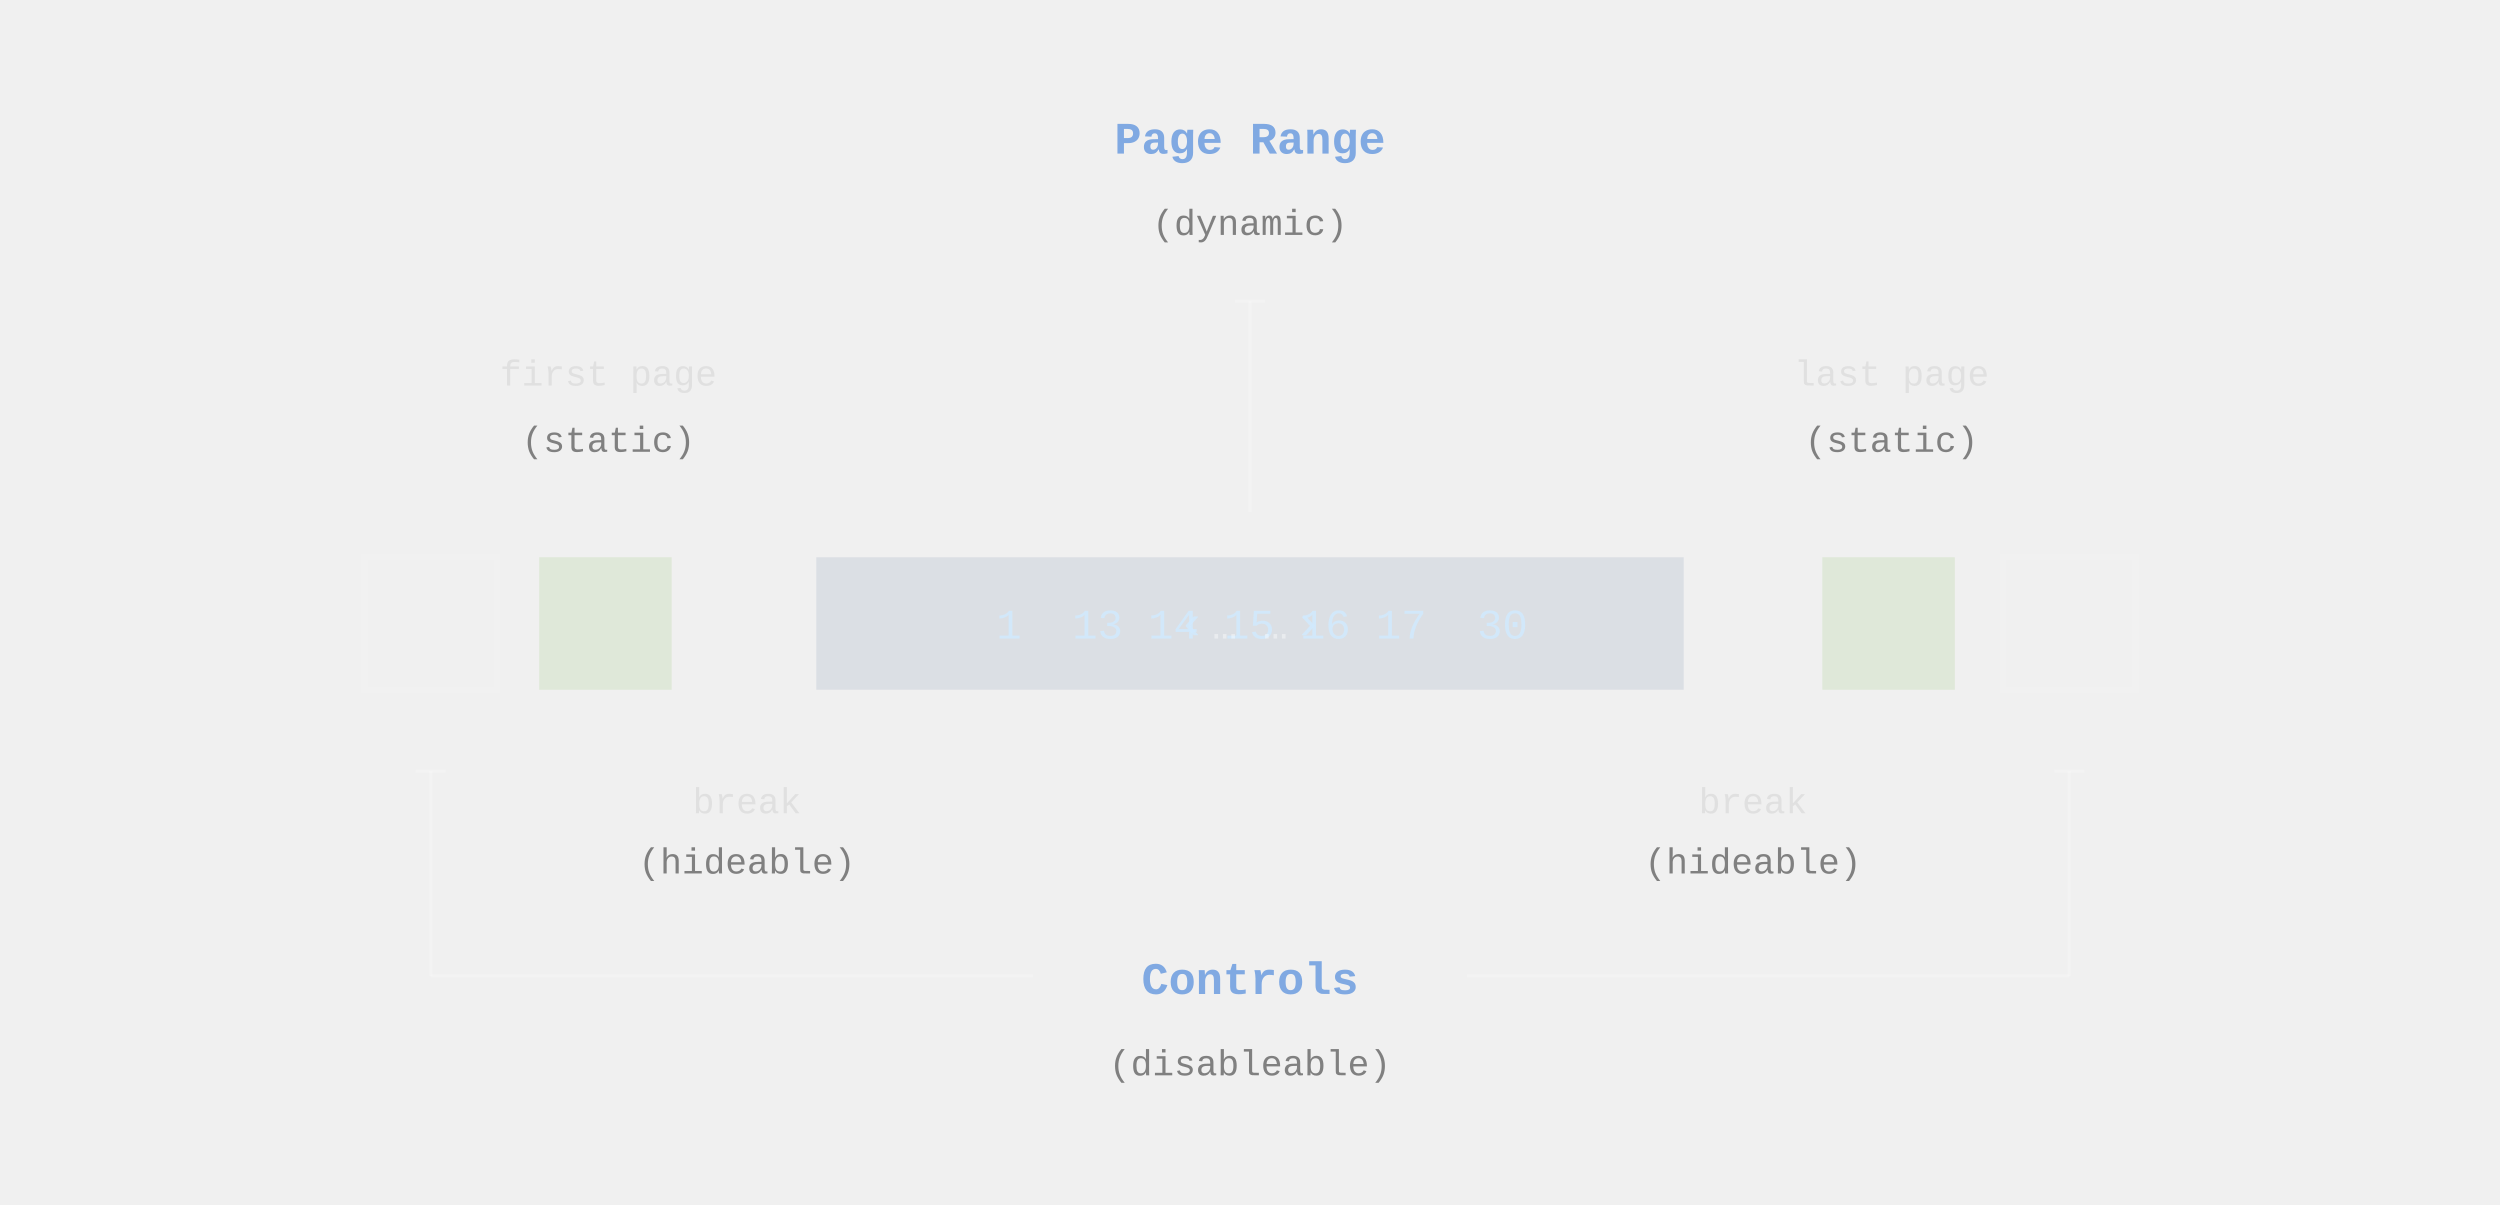
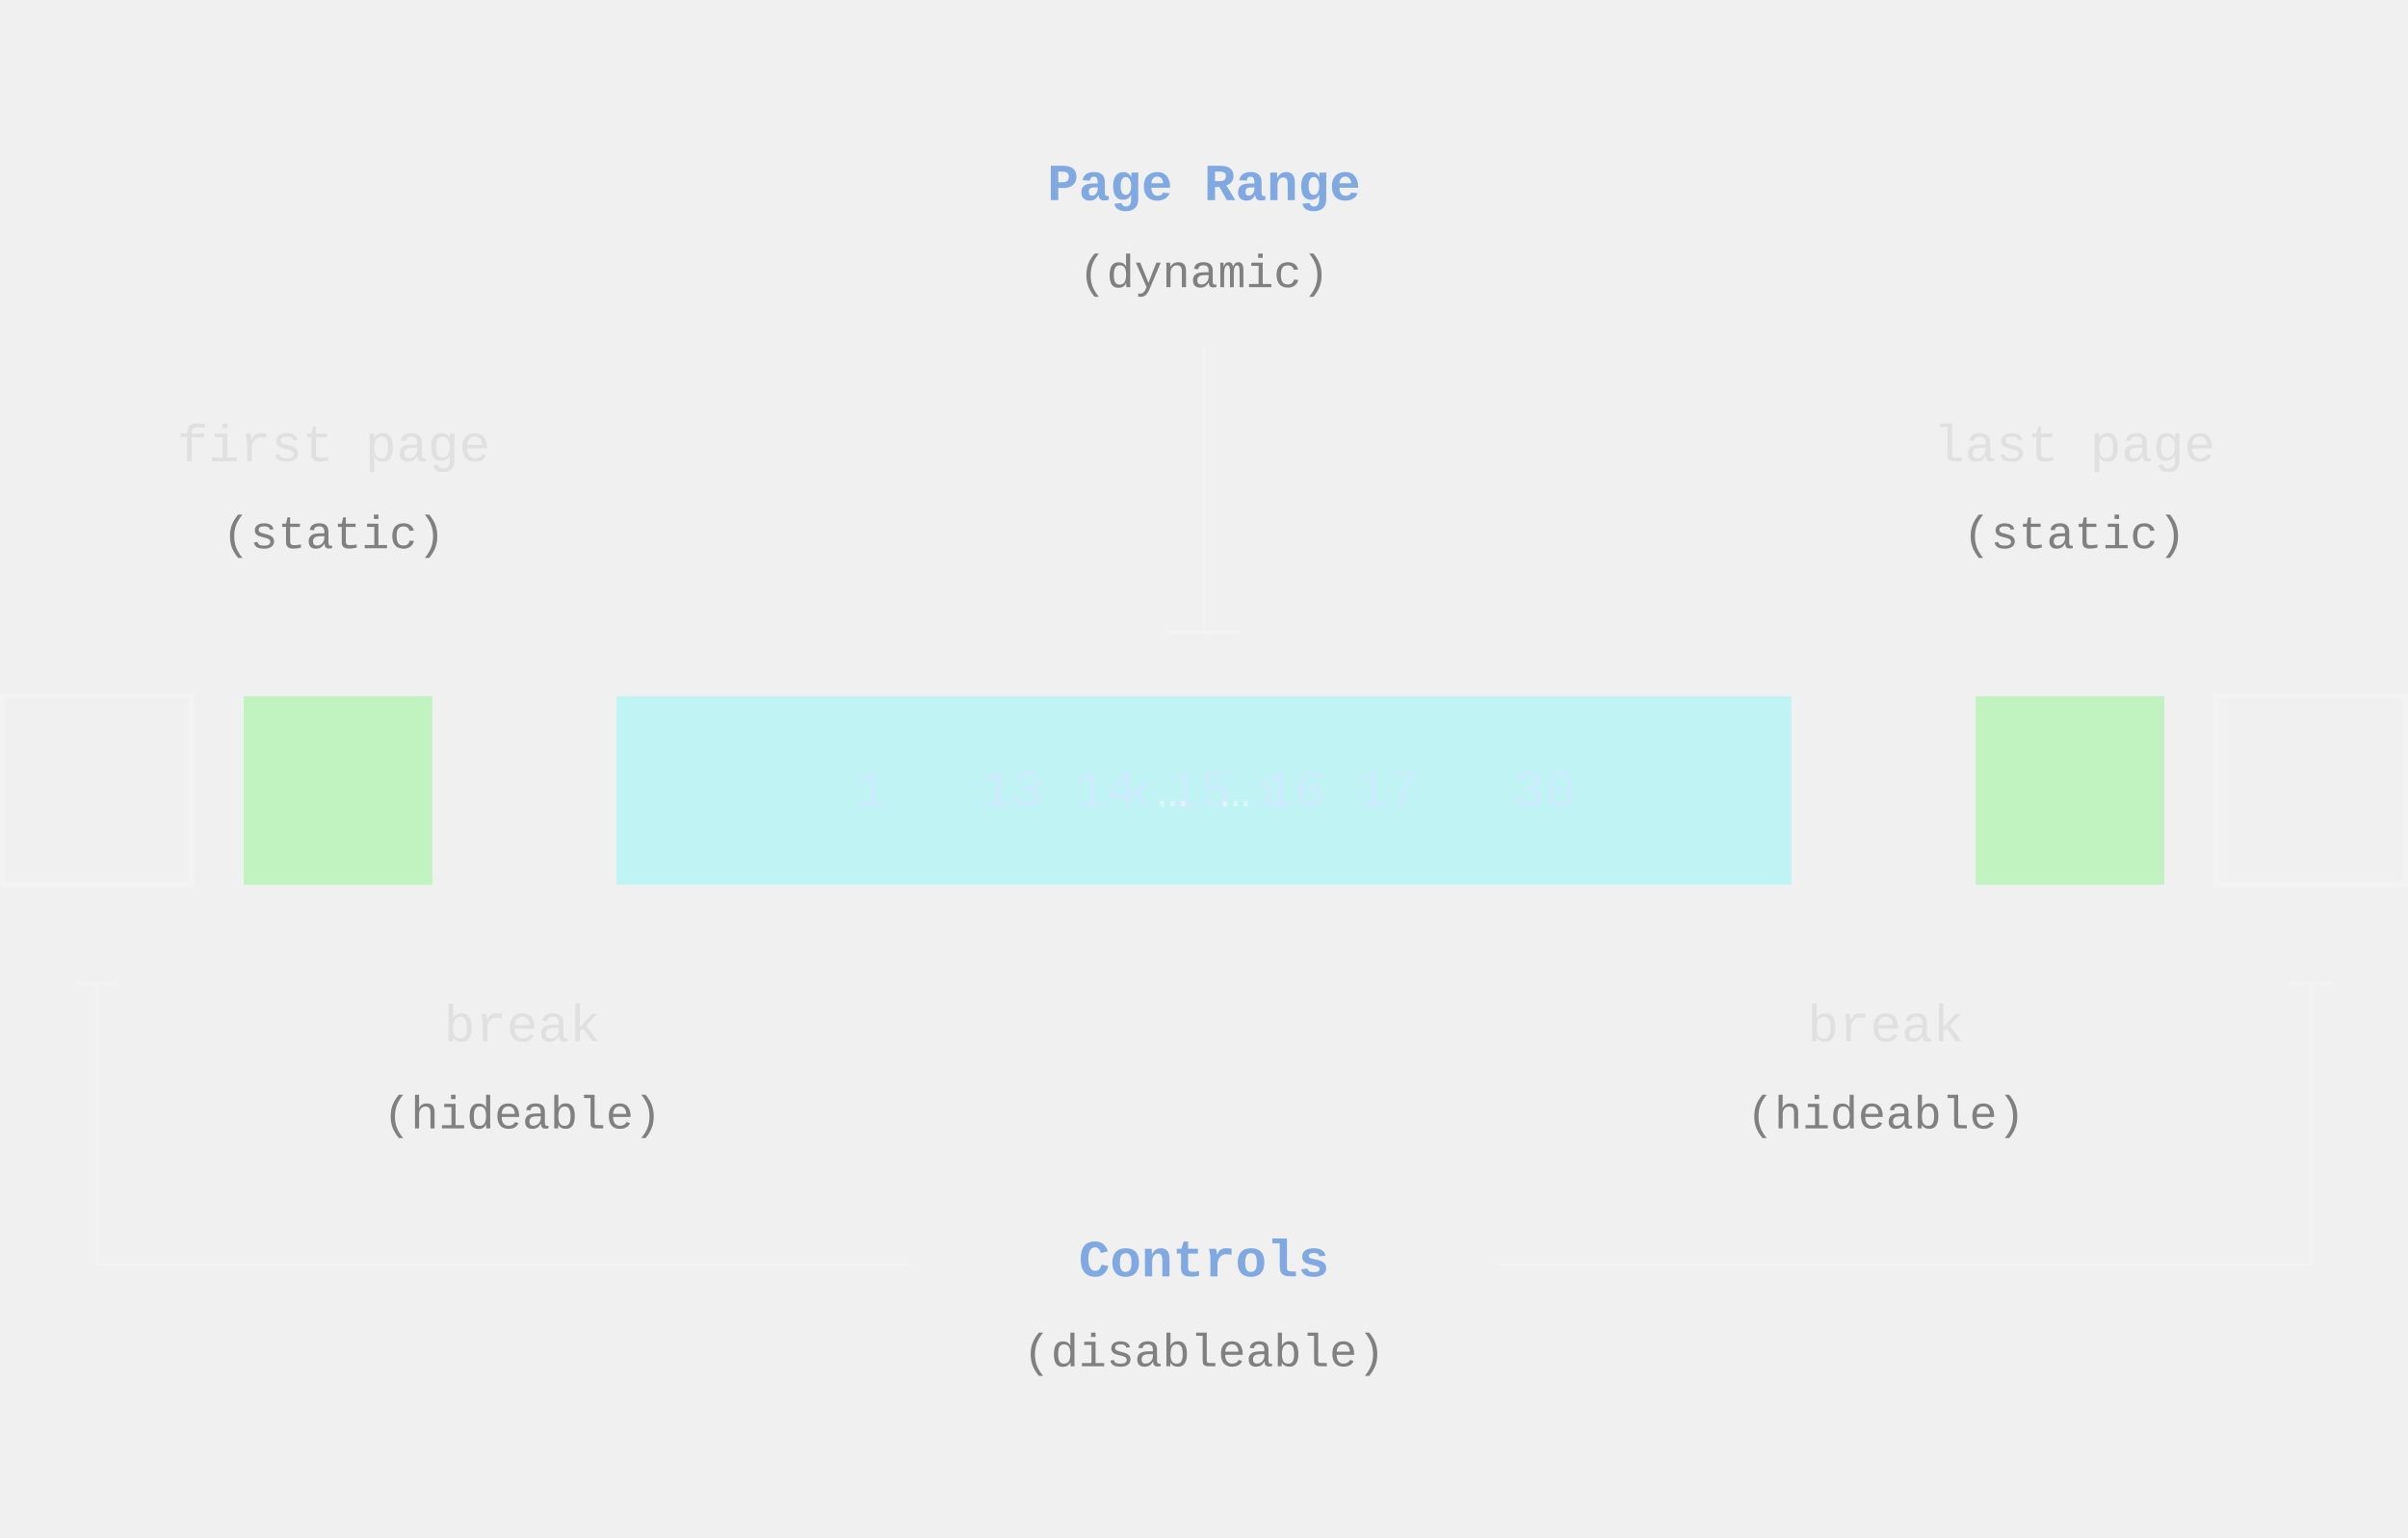
- <svg xmlns="http://www.w3.org/2000/svg" width="830" height="400" viewBox="0 0 830 400" version="1.1" xml:space="preserve" fill="none">
+ <svg xmlns="http://www.w3.org/2000/svg" width="830" height="530" viewBox="0 0 830 530" version="1.1" xml:space="preserve" fill="none">
  <style>
  svg {
    font-family: ui-monospace, SFMono-Regular, Menlo, Monaco, Consolas, "Liberation Mono", "Courier New", monospace;
  }
  .link {
    font-style: normal;
    font-weight: normal;
-     font-size: 14px;
+     font-size: 18px;
    text-align: center;
    text-anchor: middle;
    fill-opacity: 1;
    fill: #d0eaff;
    opacity: 0.8;
  }
  .sepr {
-     font-size: 14px;
+     font-size: 18px;
    fill: white;
    opacity: 0.4;
  }
  .descr {
    font-weight: bold;
    fill: #80a9e2;
-     font-size: 15px;
+     font-size: 18px;
  }
  .hint {
    fill: #808080;
-     font-size: 12px;
+     font-size: 16px;
  }
  .norm {
    fill: #e0e0e0;
-     font-size: 12px;
+     font-size: 18px;
  }
  .controls {
-     font-size: 16px;
+     font-size: 18px;
    fill: #d0eaff;
    opacity: 0.8;
  }
  .box-range {
-     fill: #22447b;
-     opacity: 0.1;
+     fill: #00ffff;
+     opacity: 0.2;
  }
  .box-ctrls {
-     stroke: white;
+     stroke: #ffffff;
    stroke-width: 2;
    fill: none;
-     opacity: 0.1;
+     opacity: 0.2;
  }
  .box-static {
-     fill: #9cc97b;
+     fill: #00ff00;
    opacity: 0.2;
  }
  line {
    stroke-width: 1;
    stroke: white;
    opacity: 0.2;
  }
  </style>
-   <text xml:space="preserve" class="descr" x="415" y="51" text-anchor="middle">Page Range</text>
-   <text xml:space="preserve" class="hint" x="415" y="78" text-anchor="middle">(dynamic)</text>
-   <text xml:space="preserve" class="norm" x="202" y="128" text-anchor="middle">first page</text>
-   <text xml:space="preserve" class="hint" x="202" y="150" text-anchor="middle">(static)</text>
-   <text xml:space="preserve" class="norm" x="628" y="128" text-anchor="middle">last page</text>
-   <text xml:space="preserve" class="hint" x="628" y="150" text-anchor="middle">(static)</text>
-   <text xml:space="preserve" class="norm" x="248" y="270" text-anchor="middle">break</text>
-   <text xml:space="preserve" class="hint" x="248" y="290" text-anchor="middle">(hideable)</text>
-   <text xml:space="preserve" class="norm" x="582" y="270" text-anchor="middle">break</text>
-   <text xml:space="preserve" class="hint" x="582" y="290" text-anchor="middle">(hideable)</text>
-   <text xml:space="preserve" class="descr" x="415" y="330" text-anchor="middle">Controls</text>
-   <text xml:space="preserve" class="hint" x="415" y="357" text-anchor="middle">(disableable)</text>
-   <line x1="410" y1="100" x2="420" y2="100" />
-   <line x1="415" y1="100" x2="415" y2="170" />
-   <line x1="138" y1="256" x2="148" y2="256" />
-   <line x1="143" y1="256" x2="143" y2="324" />
-   <line x1="143" y1="324" x2="343" y2="324" />
-   <line x1="682" y1="256" x2="692" y2="256" />
-   <line x1="687" y1="256" x2="687" y2="324" />
-   <line x1="687" y1="324" x2="487" y2="324" />
-   <rect class="box-ctrls" width="44" height="44" x="121" y="185" />
-   <rect class="box-static" width="44" height="44" x="179" y="185" />
-   <rect class="box-range" width="288" height="44" x="271" y="185" />
-   <rect class="box-static" width="44" height="44" x="605" y="185" />
-   <rect class="box-ctrls" width="44" height="44" x="665" y="185" />
-   <text xml:space="preserve" class="link" x="419" y="212" text-anchor="middle" word-spacing="32.6">1  13 14 15 16 17  30</text>
-   <text xml:space="preserve" class="sepr" x="415" y="212" text-anchor="middle" word-spacing="320">… …</text>
-   <text xml:space="preserve" class="controls" x="415" y="212" text-anchor="middle" word-spacing="169">‹   ›</text>
+   <text xml:space="preserve" class="descr" x="415" y="69" text-anchor="middle">Page Range</text>
+   <text xml:space="preserve" class="hint" x="415" y="99" text-anchor="middle">(dynamic)</text>
+   <text xml:space="preserve" class="norm" x="115" y="159" text-anchor="middle">first page</text>
+   <text xml:space="preserve" class="hint" x="115" y="189" text-anchor="middle">(static)</text>
+   <text xml:space="preserve" class="norm" x="715" y="159" text-anchor="middle">last page</text>
+   <text xml:space="preserve" class="hint" x="715" y="189" text-anchor="middle">(static)</text>
+   <text xml:space="preserve" class="norm" x="180" y="359" text-anchor="middle">break</text>
+   <text xml:space="preserve" class="hint" x="180" y="389" text-anchor="middle">(hideable)</text>
+   <text xml:space="preserve" class="norm" x="650" y="359" text-anchor="middle">break</text>
+   <text xml:space="preserve" class="hint" x="650" y="389" text-anchor="middle">(hideable)</text>
+   <text xml:space="preserve" class="descr" x="415" y="440" text-anchor="middle">Controls</text>
+   <text xml:space="preserve" class="hint" x="415" y="471" text-anchor="middle">(disableable)</text>
+   <line x1="402.5" y1="218" x2="427.5" y2="218" />
+   <line x1="415" y1="120" x2="415" y2="218" />
+   <line x1="26.5" y1="339" x2="40.5" y2="339" />
+   <line x1="33.5" y1="339" x2="33.5" y2="436" />
+   <line x1="33.5" y1="436" x2="314" y2="436" />
+   <line x1="789.5" y1="339" x2="803.5" y2="339" />
+   <line x1="796.5" y1="339" x2="796.5" y2="436" />
+   <line x1="796.5" y1="436" x2="516" y2="436" />
+   <rect class="box-ctrls" width="65" height="65" y="240" x="1" />
+   <rect class="box-static" width="65" height="65" y="240" x="84" />
+   <rect class="box-range" width="405" height="65" y="240" x="212.5" />
+   <rect class="box-static" width="65" height="65" y="240" x="681" />
+   <rect class="box-ctrls" width="65" height="65" y="240" x="764" />
+   <text xml:space="preserve" class="link" x="419" y="278" text-anchor="middle" word-spacing="36.5">1   13 14 15 16 17   30</text>
+   <text xml:space="preserve" class="sepr" x="415" y="278" text-anchor="middle" word-spacing="450">… …</text>
+   <text xml:space="preserve" class="controls" x="415" y="278" text-anchor="middle" word-spacing="240">‹   ›</text>
</svg>
